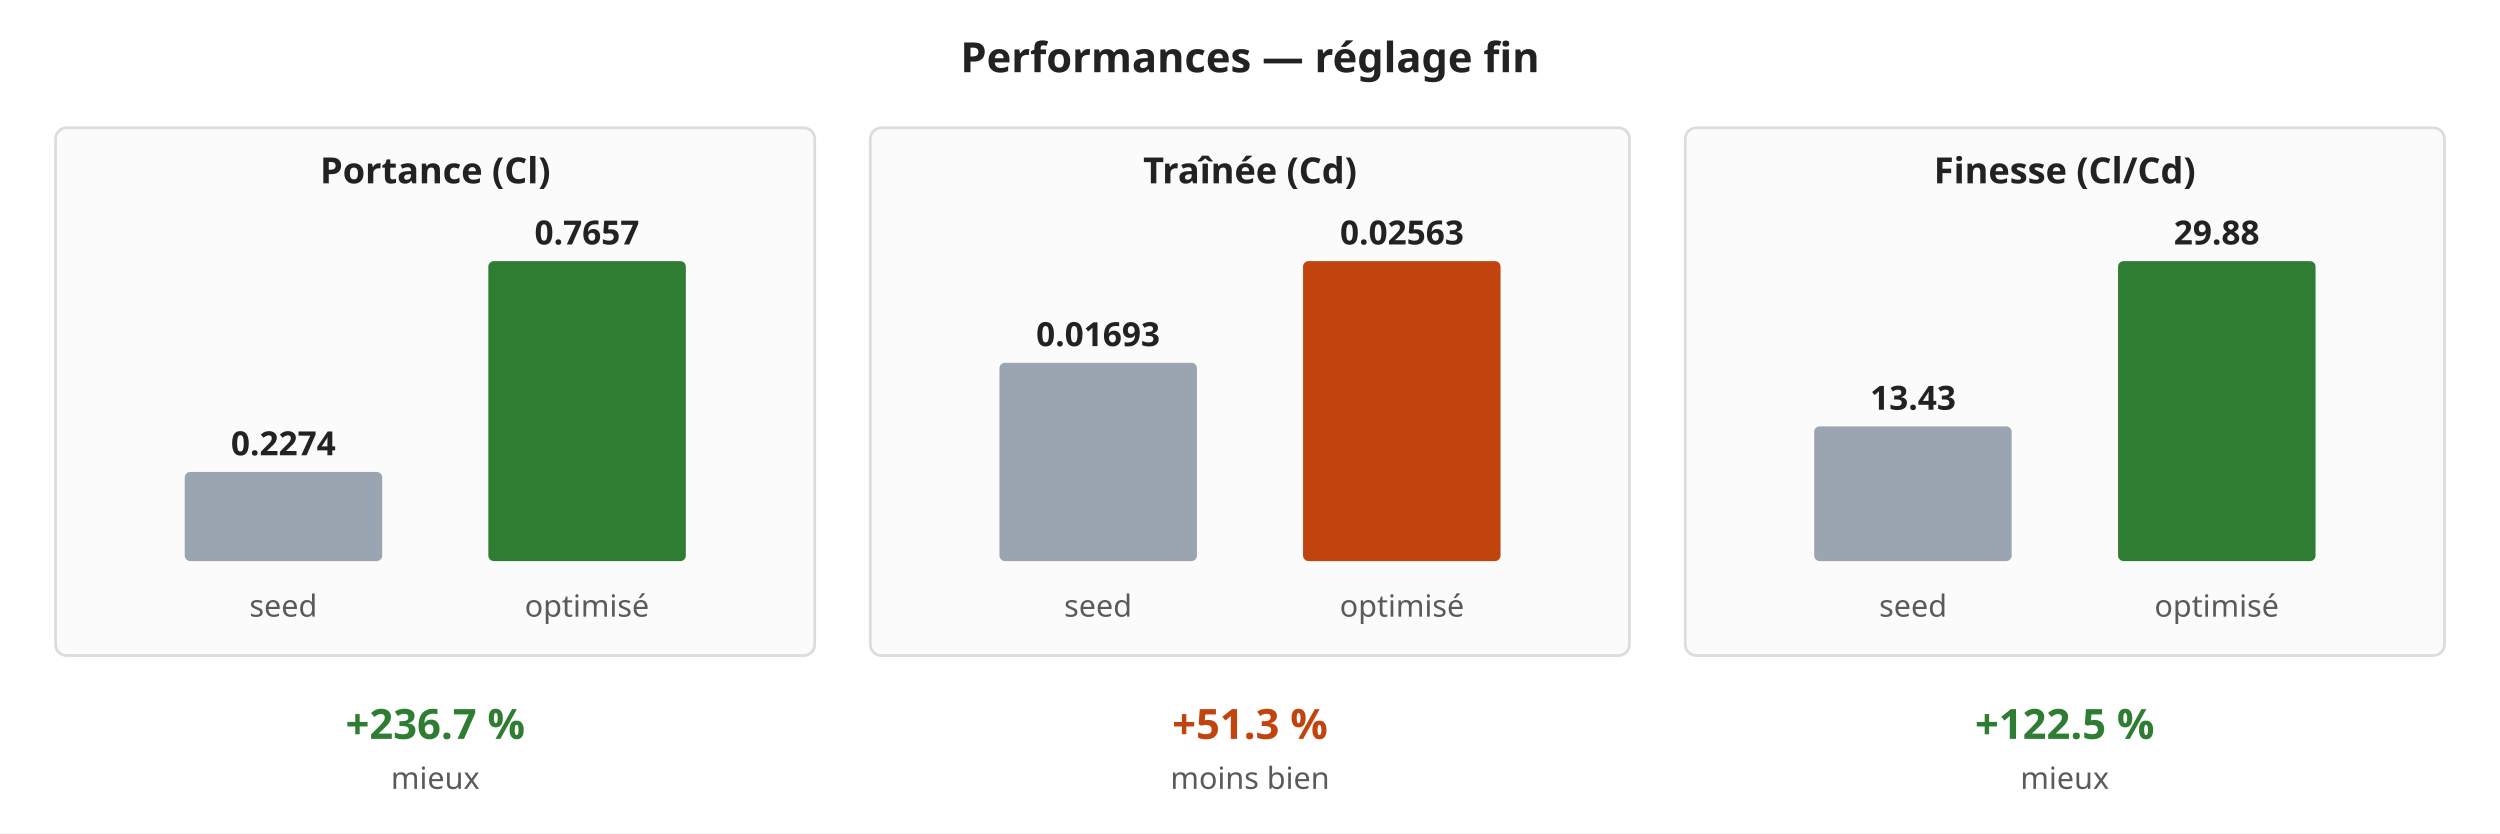
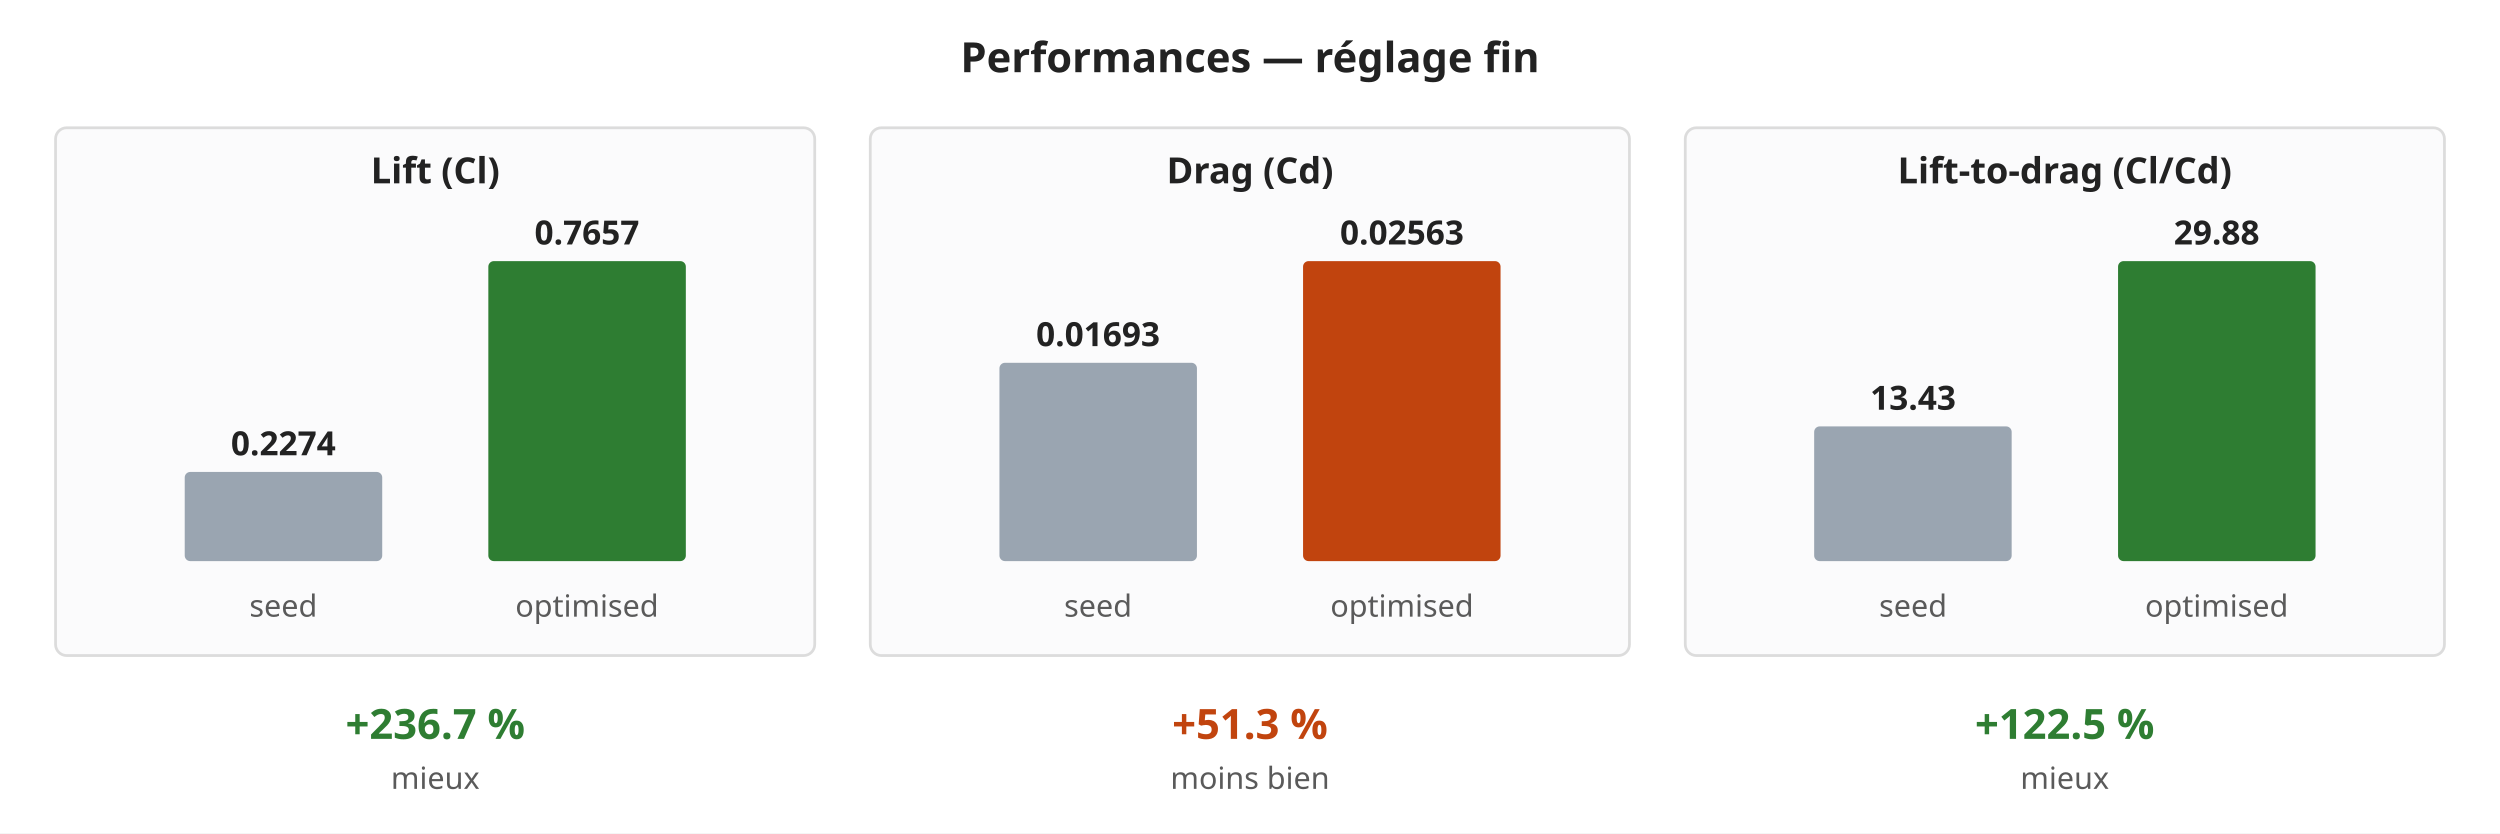
<svg xmlns="http://www.w3.org/2000/svg" viewBox="0 0 900 300" width="900" height="300" font-family="system-ui, sans-serif">
  <rect width="900" height="300" fill="#ffffff" />
  <text x="450.0" y="26" text-anchor="middle" font-size="15" font-weight="600" fill="#222222">Performances — réglage fin</text>
  <rect x="20.0" y="46" width="273.3" height="190.0" fill="#fbfbfc" stroke="#dcdcdc" stroke-width="1" rx="4" />
  <rect x="66.5" y="169.9" width="71.1" height="32.1" fill="#9aa5b1" rx="2" />
  <text x="102.0" y="163.9" text-anchor="middle" font-size="12" font-weight="600" fill="#222222">0.2274</text>
  <text x="102.0" y="222.0" text-anchor="middle" font-size="11" fill="#5a5a5a">seed</text>
  <rect x="175.8" y="94.0" width="71.1" height="108.0" fill="#2e7d32" rx="2" />
  <text x="211.3" y="88.0" text-anchor="middle" font-size="12" font-weight="600" fill="#222222">0.7657</text>
-   <text x="211.3" y="222.0" text-anchor="middle" font-size="11" fill="#5a5a5a">optimisé</text>
-   <text x="156.7" y="66.0" text-anchor="middle" font-size="13" font-weight="600" fill="#222222">Portance (Cl)</text>
+   <text x="211.3" y="222.0" text-anchor="middle" font-size="11" fill="#5a5a5a">optimised</text>
+   <text x="156.7" y="66.0" text-anchor="middle" font-size="13" font-weight="600" fill="#222222">Lift (Cl)</text>
  <text x="156.7" y="266.0" text-anchor="middle" font-size="15" font-weight="700" fill="#2e7d32">+236.7 %</text>
  <text x="156.7" y="284.0" text-anchor="middle" font-size="11" fill="#5a5a5a">mieux</text>
  <rect x="313.3" y="46" width="273.3" height="190.0" fill="#fbfbfc" stroke="#dcdcdc" stroke-width="1" rx="4" />
  <rect x="359.8" y="130.6" width="71.1" height="71.4" fill="#9aa5b1" rx="2" />
  <text x="395.3" y="124.6" text-anchor="middle" font-size="12" font-weight="600" fill="#222222">0.01693</text>
  <text x="395.3" y="222.0" text-anchor="middle" font-size="11" fill="#5a5a5a">seed</text>
  <rect x="469.1" y="94.0" width="71.1" height="108.0" fill="#c1440e" rx="2" />
  <text x="504.7" y="88.0" text-anchor="middle" font-size="12" font-weight="600" fill="#222222">0.02563</text>
-   <text x="504.7" y="222.0" text-anchor="middle" font-size="11" fill="#5a5a5a">optimisé</text>
-   <text x="450.0" y="66.0" text-anchor="middle" font-size="13" font-weight="600" fill="#222222">Traînée (Cd)</text>
+   <text x="504.7" y="222.0" text-anchor="middle" font-size="11" fill="#5a5a5a">optimised</text>
+   <text x="450.0" y="66.0" text-anchor="middle" font-size="13" font-weight="600" fill="#222222">Drag (Cd)</text>
  <text x="450.0" y="266.0" text-anchor="middle" font-size="15" font-weight="700" fill="#c1440e">+51.3 %</text>
  <text x="450.0" y="284.0" text-anchor="middle" font-size="11" fill="#5a5a5a">moins bien</text>
  <rect x="606.7" y="46" width="273.3" height="190.0" fill="#fbfbfc" stroke="#dcdcdc" stroke-width="1" rx="4" />
  <rect x="653.1" y="153.5" width="71.1" height="48.5" fill="#9aa5b1" rx="2" />
  <text x="688.7" y="147.5" text-anchor="middle" font-size="12" font-weight="600" fill="#222222">13.43</text>
  <text x="688.7" y="222.0" text-anchor="middle" font-size="11" fill="#5a5a5a">seed</text>
  <rect x="762.5" y="94.0" width="71.1" height="108.0" fill="#2e7d32" rx="2" />
  <text x="798.0" y="88.0" text-anchor="middle" font-size="12" font-weight="600" fill="#222222">29.88</text>
-   <text x="798.0" y="222.0" text-anchor="middle" font-size="11" fill="#5a5a5a">optimisé</text>
-   <text x="743.3" y="66.0" text-anchor="middle" font-size="13" font-weight="600" fill="#222222">Finesse (Cl/Cd)</text>
+   <text x="798.0" y="222.0" text-anchor="middle" font-size="11" fill="#5a5a5a">optimised</text>
+   <text x="743.3" y="66.0" text-anchor="middle" font-size="13" font-weight="600" fill="#222222">Lift-to-drag (Cl/Cd)</text>
  <text x="743.3" y="266.0" text-anchor="middle" font-size="15" font-weight="700" fill="#2e7d32">+122.5 %</text>
  <text x="743.3" y="284.0" text-anchor="middle" font-size="11" fill="#5a5a5a">mieux</text>
</svg>
